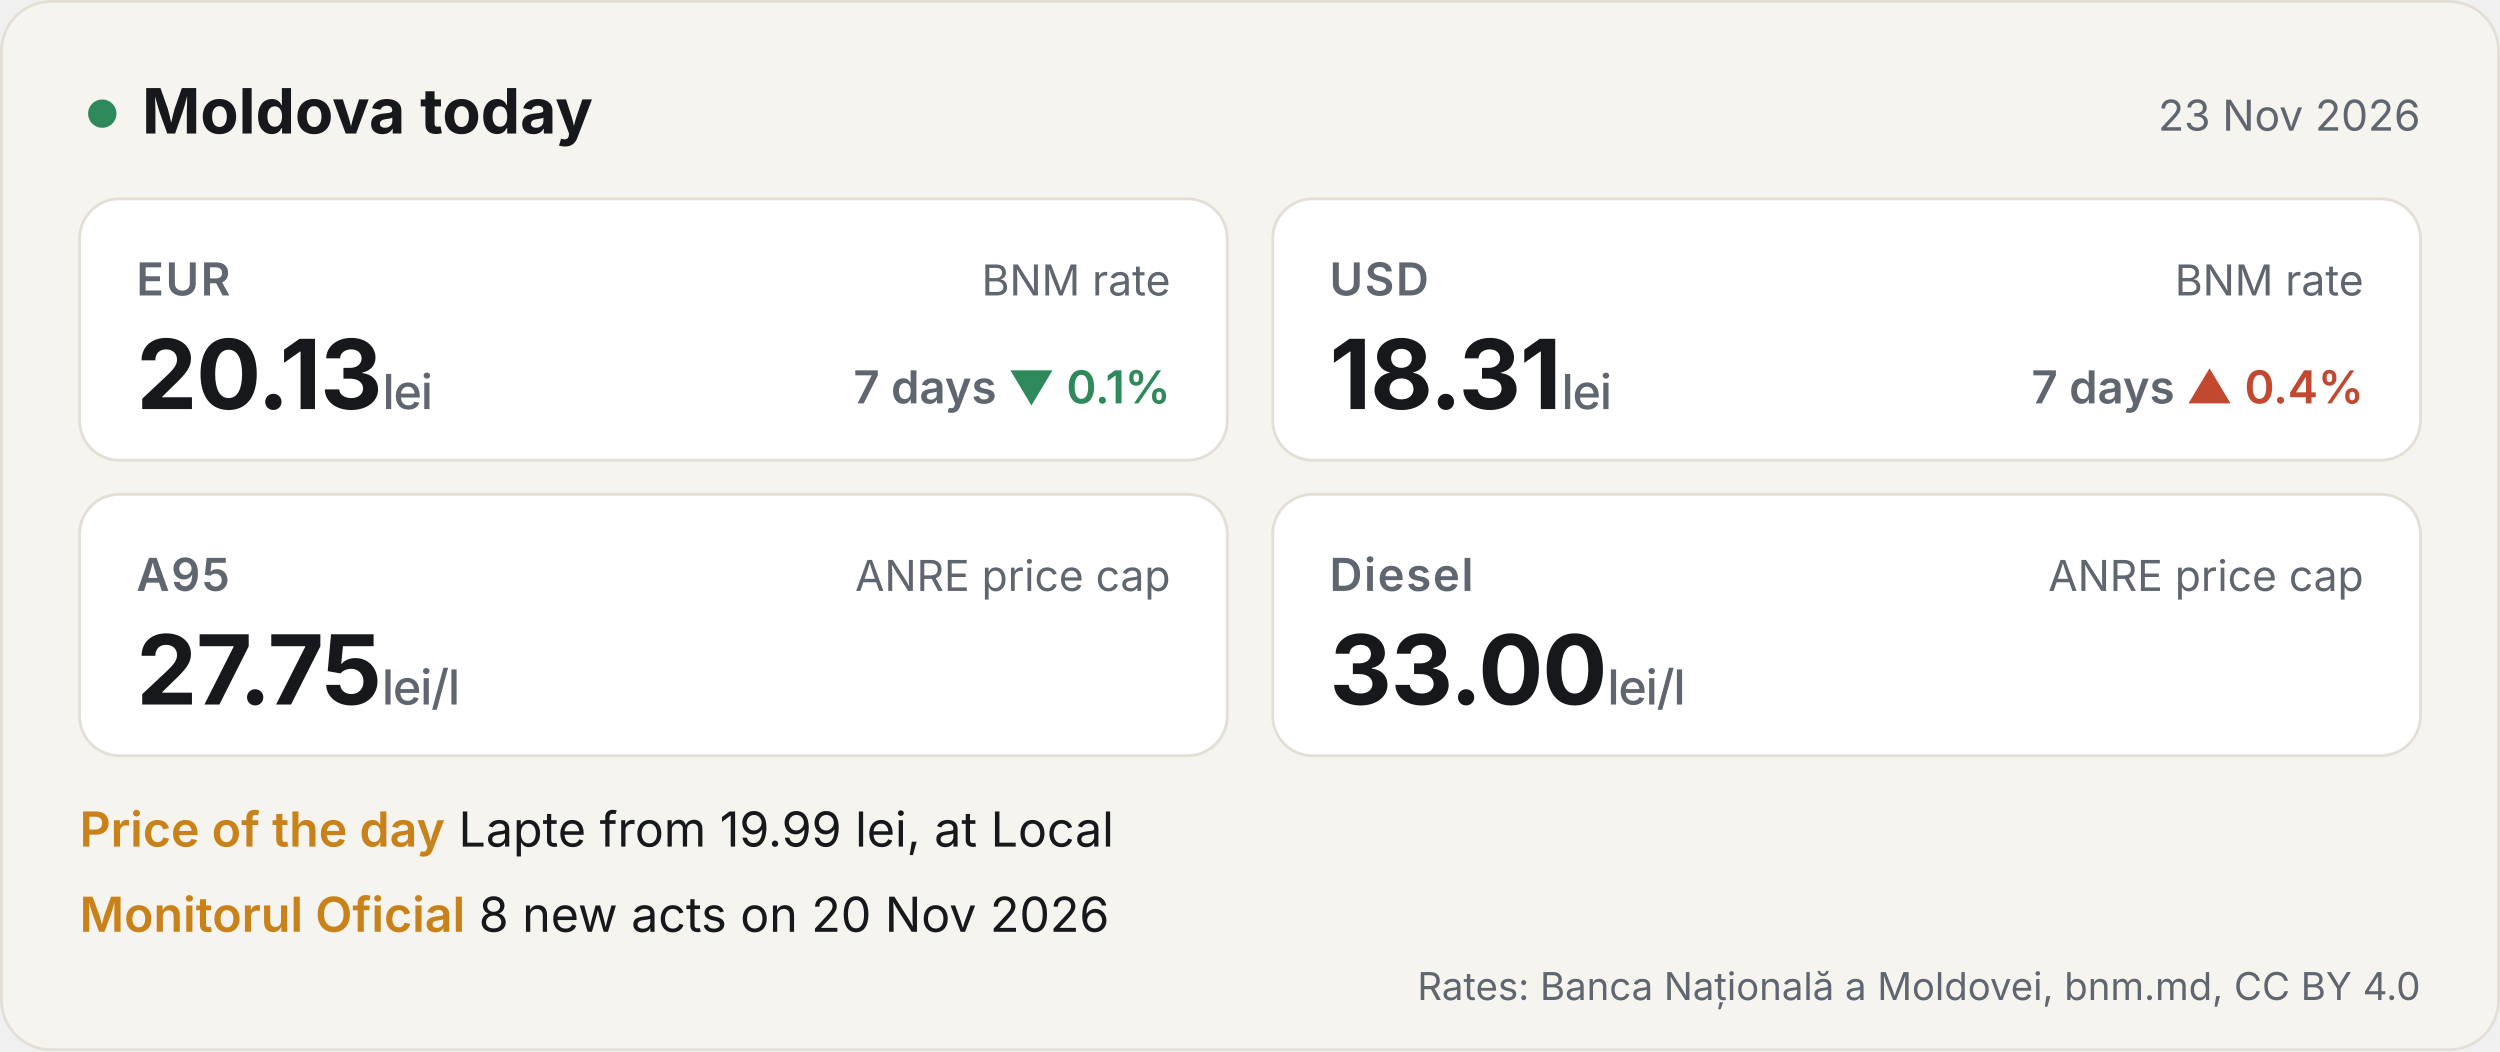
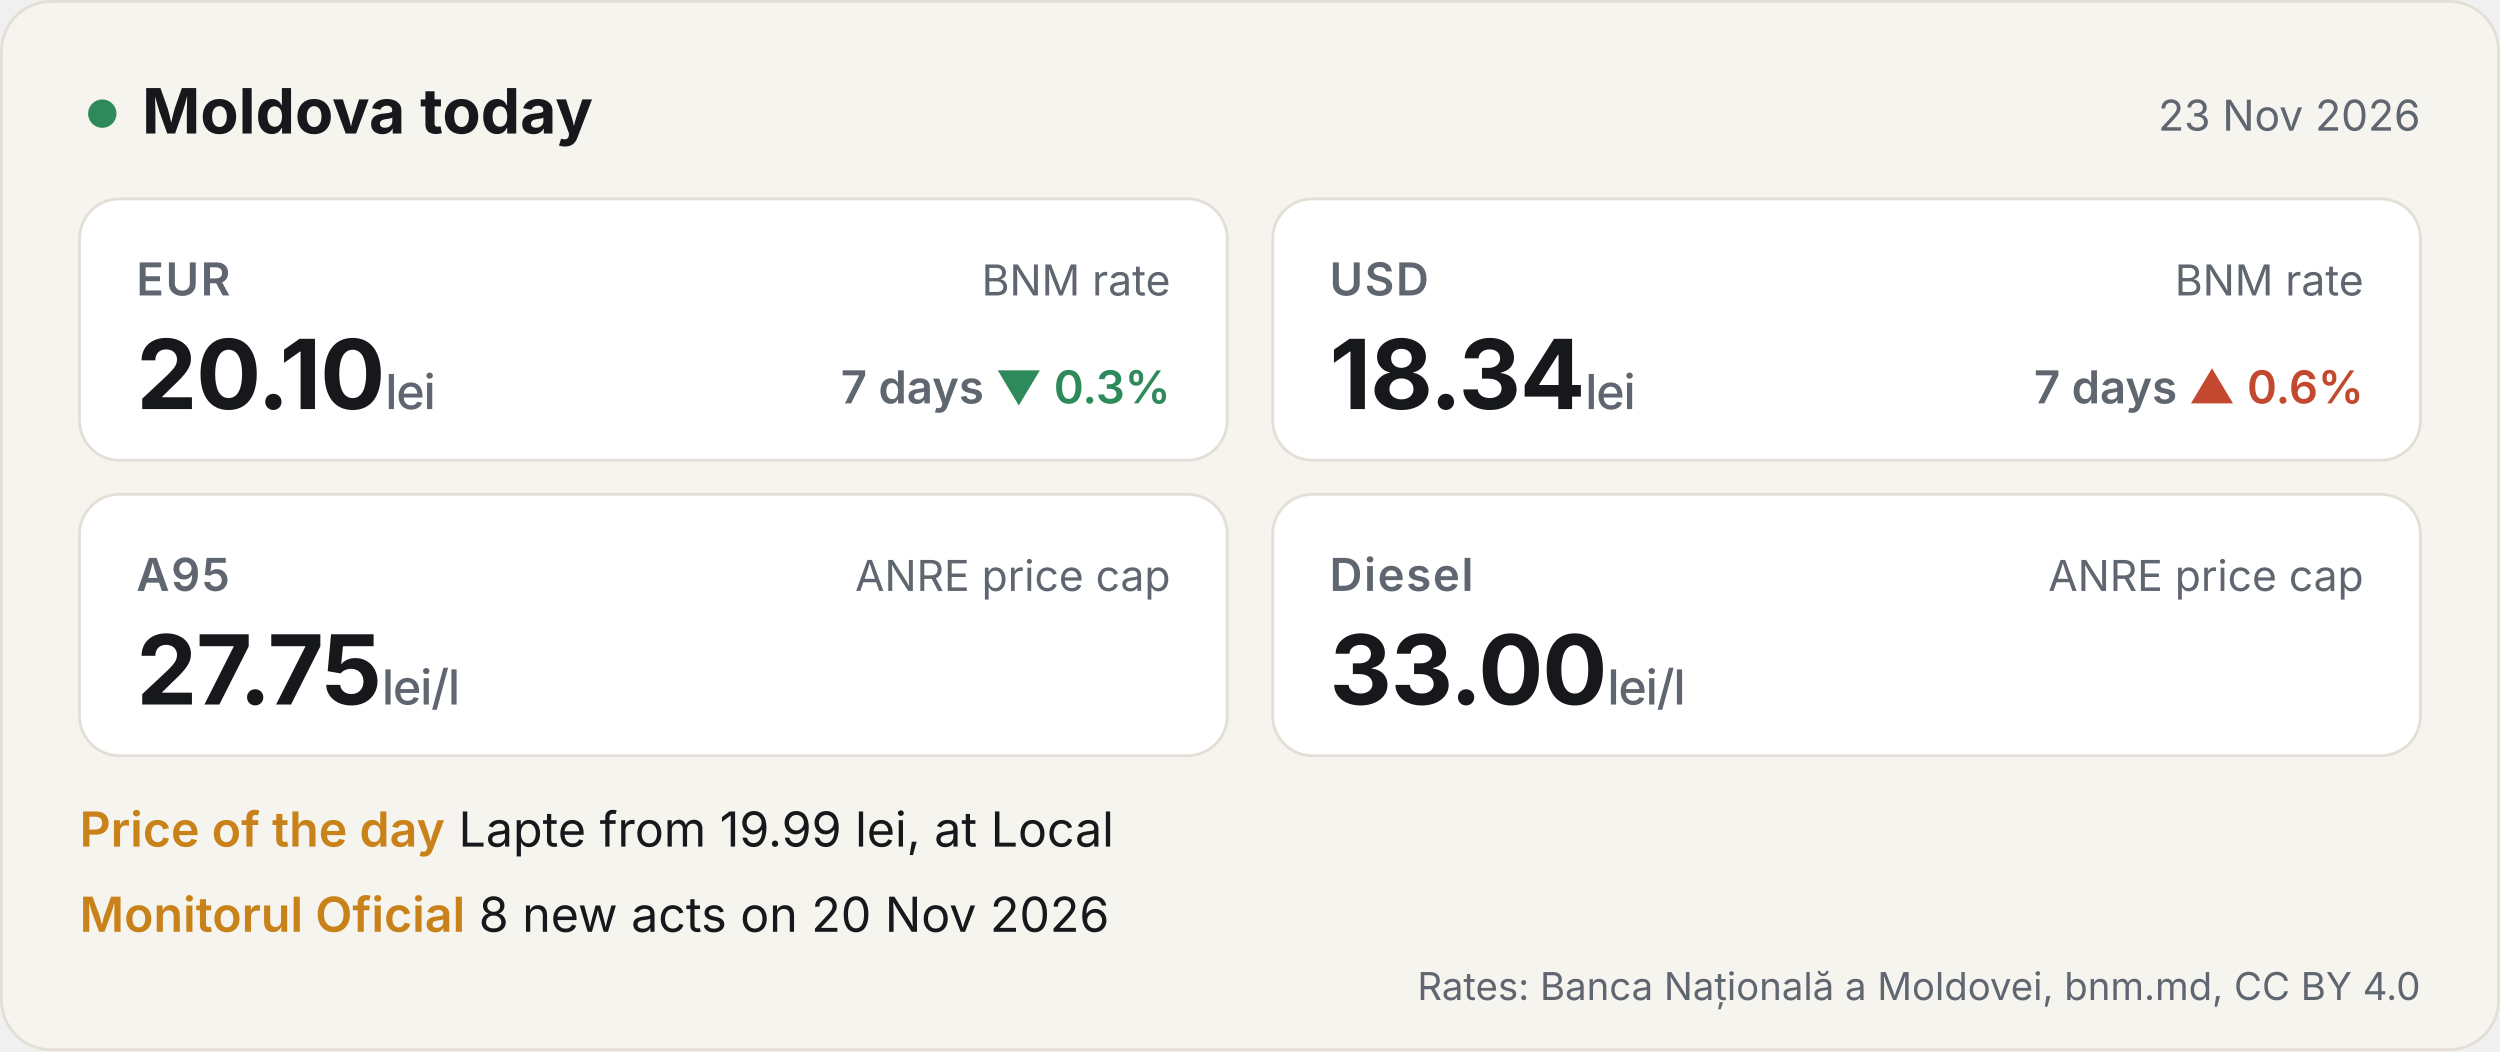
- <svg xmlns="http://www.w3.org/2000/svg" width="880" height="370" viewBox="0 0 880 370" role="img" aria-label="Moldova today: EUR 20.1267 lei, USD 18.307 lei">
+ <svg xmlns="http://www.w3.org/2000/svg" width="880" height="370" viewBox="0 0 880 370" role="img" aria-label="Moldova today: EUR 20.1014 lei, USD 18.3424 lei">
  <style>.h{font:700 22px -apple-system,BlinkMacSystemFont,'Segoe UI',Inter,Helvetica,Arial,sans-serif;fill:#16181B}.d{font:400 15px -apple-system,BlinkMacSystemFont,'Segoe UI',Inter,Helvetica,Arial,sans-serif;fill:#5F6670}.k{font:600 16px -apple-system,BlinkMacSystemFont,'Segoe UI',Inter,Helvetica,Arial,sans-serif;fill:#5F6670;letter-spacing:.6px}.v{font:700 34px -apple-system,BlinkMacSystemFont,'Segoe UI',Inter,Helvetica,Arial,sans-serif;fill:#16181B;letter-spacing:-.4px}.u{font:500 17px -apple-system,BlinkMacSystemFont,'Segoe UI',Inter,Helvetica,Arial,sans-serif;fill:#5F6670}.src{font:400 15px -apple-system,BlinkMacSystemFont,'Segoe UI',Inter,Helvetica,Arial,sans-serif;fill:#5F6670}.chg{font:600 16px -apple-system,BlinkMacSystemFont,'Segoe UI',Inter,Helvetica,Arial,sans-serif;fill:#5F6670}
.row{font:400 17px -apple-system,BlinkMacSystemFont,'Segoe UI',Inter,Helvetica,Arial,sans-serif;fill:#16181B}.acc{fill:#C9821A;font-weight:600}.foot{font:400 13.5px -apple-system,BlinkMacSystemFont,'Segoe UI',Inter,Helvetica,Arial,sans-serif;fill:#5F6670}.tile{animation:in .7s ease-out both}@keyframes in{from{opacity:0;transform:translateY(10px)}to{opacity:1;transform:none}}
.live{fill:#2E8A5A;animation:blink 2s infinite}@keyframes blink{50%{opacity:.25}}@media (prefers-reduced-motion:reduce){*{animation:none!important}}</style>
  <rect width="880" height="370" rx="18" fill="#F6F4EF" />
  <rect x=".5" y=".5" width="879" height="369" rx="17.5" fill="none" stroke="#E3DFD6" />
  <circle cx="36" cy="40" r="5" class="live" />
  <text x="50" y="47" class="h">Moldova today</text>
  <text x="852" y="46" class="d" text-anchor="end">23 Nov 2026</text>
  <g class="tile" style="animation-delay:0s">
    <rect x="28" y="70" width="404" height="92" rx="14" fill="#FFFFFF" stroke="#E3DFD6" />
    <text x="48" y="104" class="k">EUR</text>
-     <text x="48" y="144" class="v">20.13<tspan class="u"> lei</tspan>
+     <text x="48" y="144" class="v">20.10<tspan class="u"> lei</tspan>
    </text>
    <text x="412" y="104" class="src" text-anchor="end">BNM rate</text>
-     <text x="412" y="142" class="chg" text-anchor="end">7 days <tspan fill="#2E8A5A">▼ 0.1%</tspan>
+     <text x="412" y="142" class="chg" text-anchor="end">7 days <tspan fill="#2E8A5A">▼ 0.3%</tspan>
    </text>
  </g>
  <g class="tile" style="animation-delay:0.12s">
    <rect x="448" y="70" width="404" height="92" rx="14" fill="#FFFFFF" stroke="#E3DFD6" />
    <text x="468" y="104" class="k">USD</text>
-     <text x="468" y="144" class="v">18.31<tspan class="u"> lei</tspan>
+     <text x="468" y="144" class="v">18.34<tspan class="u"> lei</tspan>
    </text>
    <text x="832" y="104" class="src" text-anchor="end">BNM rate</text>
-     <text x="832" y="142" class="chg" text-anchor="end">7 days <tspan fill="#C2492F">▲ 0.4%</tspan>
+     <text x="832" y="142" class="chg" text-anchor="end">7 days <tspan fill="#C2492F">▲ 0.6%</tspan>
    </text>
  </g>
  <g class="tile" style="animation-delay:0.24s">
    <rect x="28" y="174" width="404" height="92" rx="14" fill="#FFFFFF" stroke="#E3DFD6" />
    <text x="48" y="208" class="k">A95</text>
    <text x="48" y="248" class="v">27.75<tspan class="u"> lei/l</tspan>
    </text>
    <text x="412" y="208" class="src" text-anchor="end">ANRE price cap</text>
  </g>
  <g class="tile" style="animation-delay:0.36s">
    <rect x="448" y="174" width="404" height="92" rx="14" fill="#FFFFFF" stroke="#E3DFD6" />
    <text x="468" y="208" class="k">Diesel</text>
    <text x="468" y="248" class="v">33.00<tspan class="u"> lei/l</tspan>
    </text>
    <text x="832" y="208" class="src" text-anchor="end">ANRE price cap</text>
  </g>
  <text x="28" y="298" class="row">
    <tspan class="acc">Price of the day</tspan>   Lapte from 19.99 lei, at Local</text>
  <text x="28" y="328" class="row">
    <tspan class="acc">Monitorul Oficial</tspan>   8 new acts on 20 Nov 2026</text>
  <text x="852" y="352" class="foot" text-anchor="end">Rates: Banca Națională a Moldovei, bnm.md, CC BY 4.0</text>
</svg>
